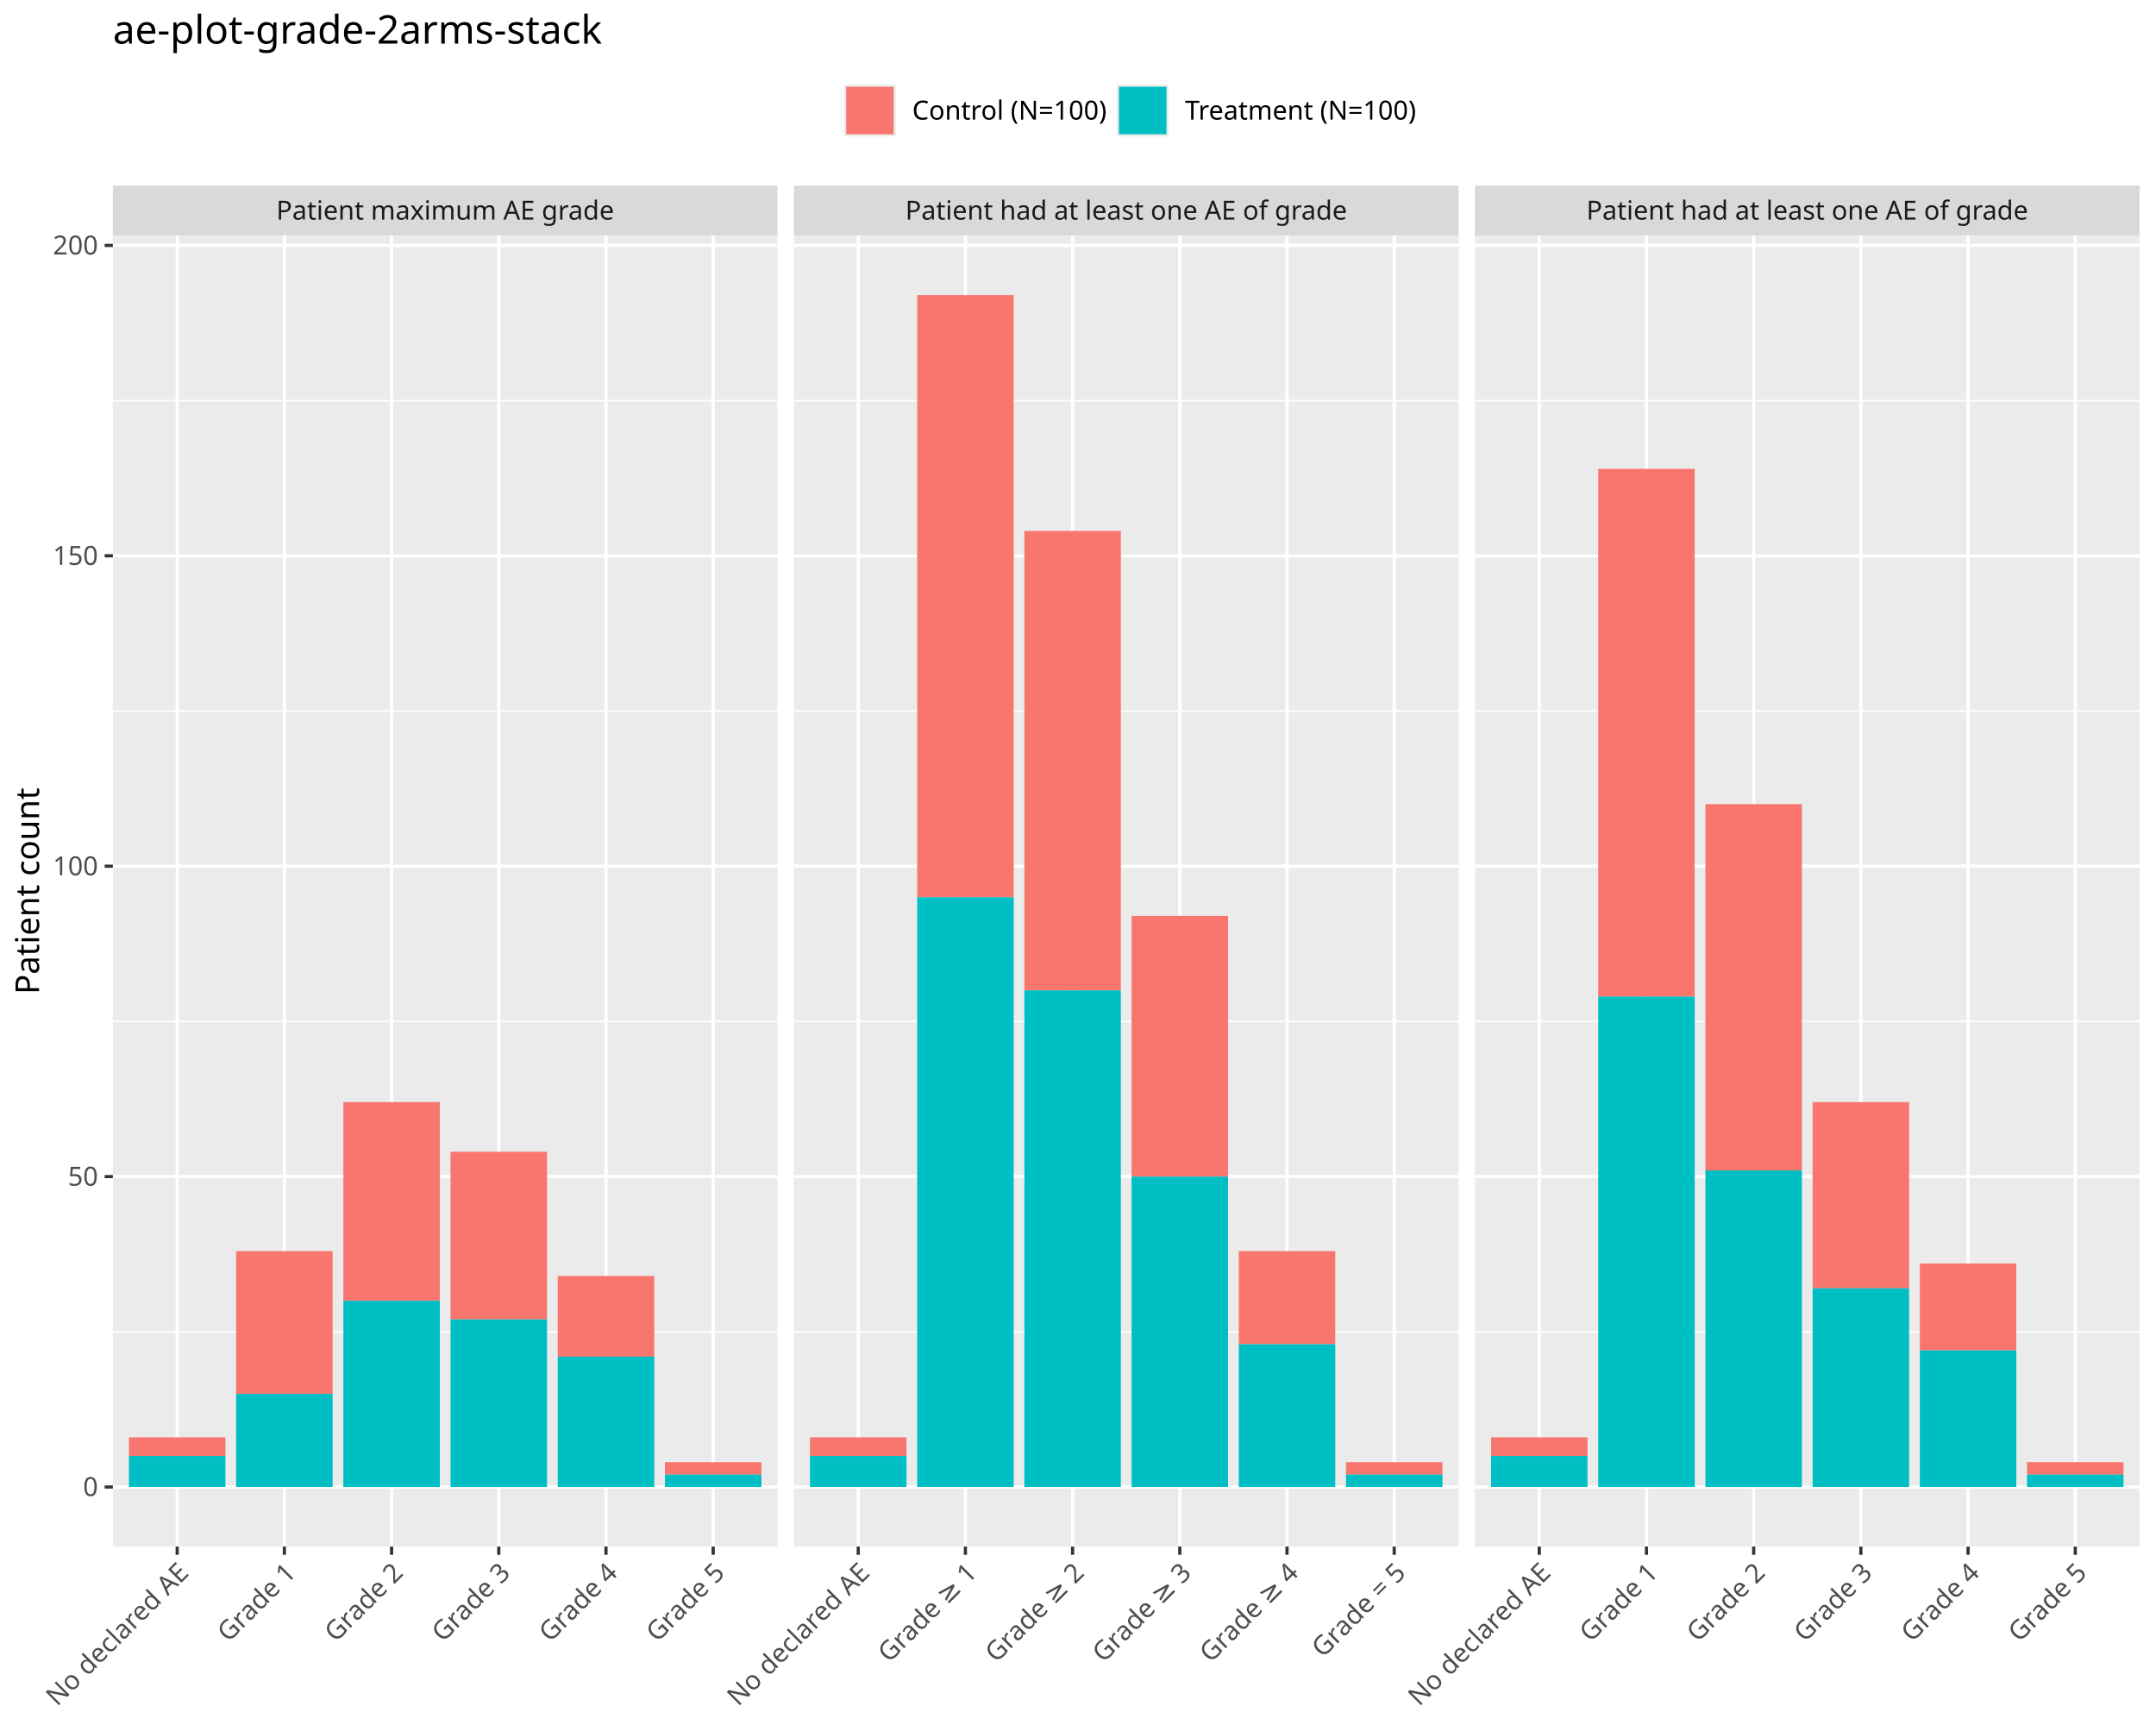
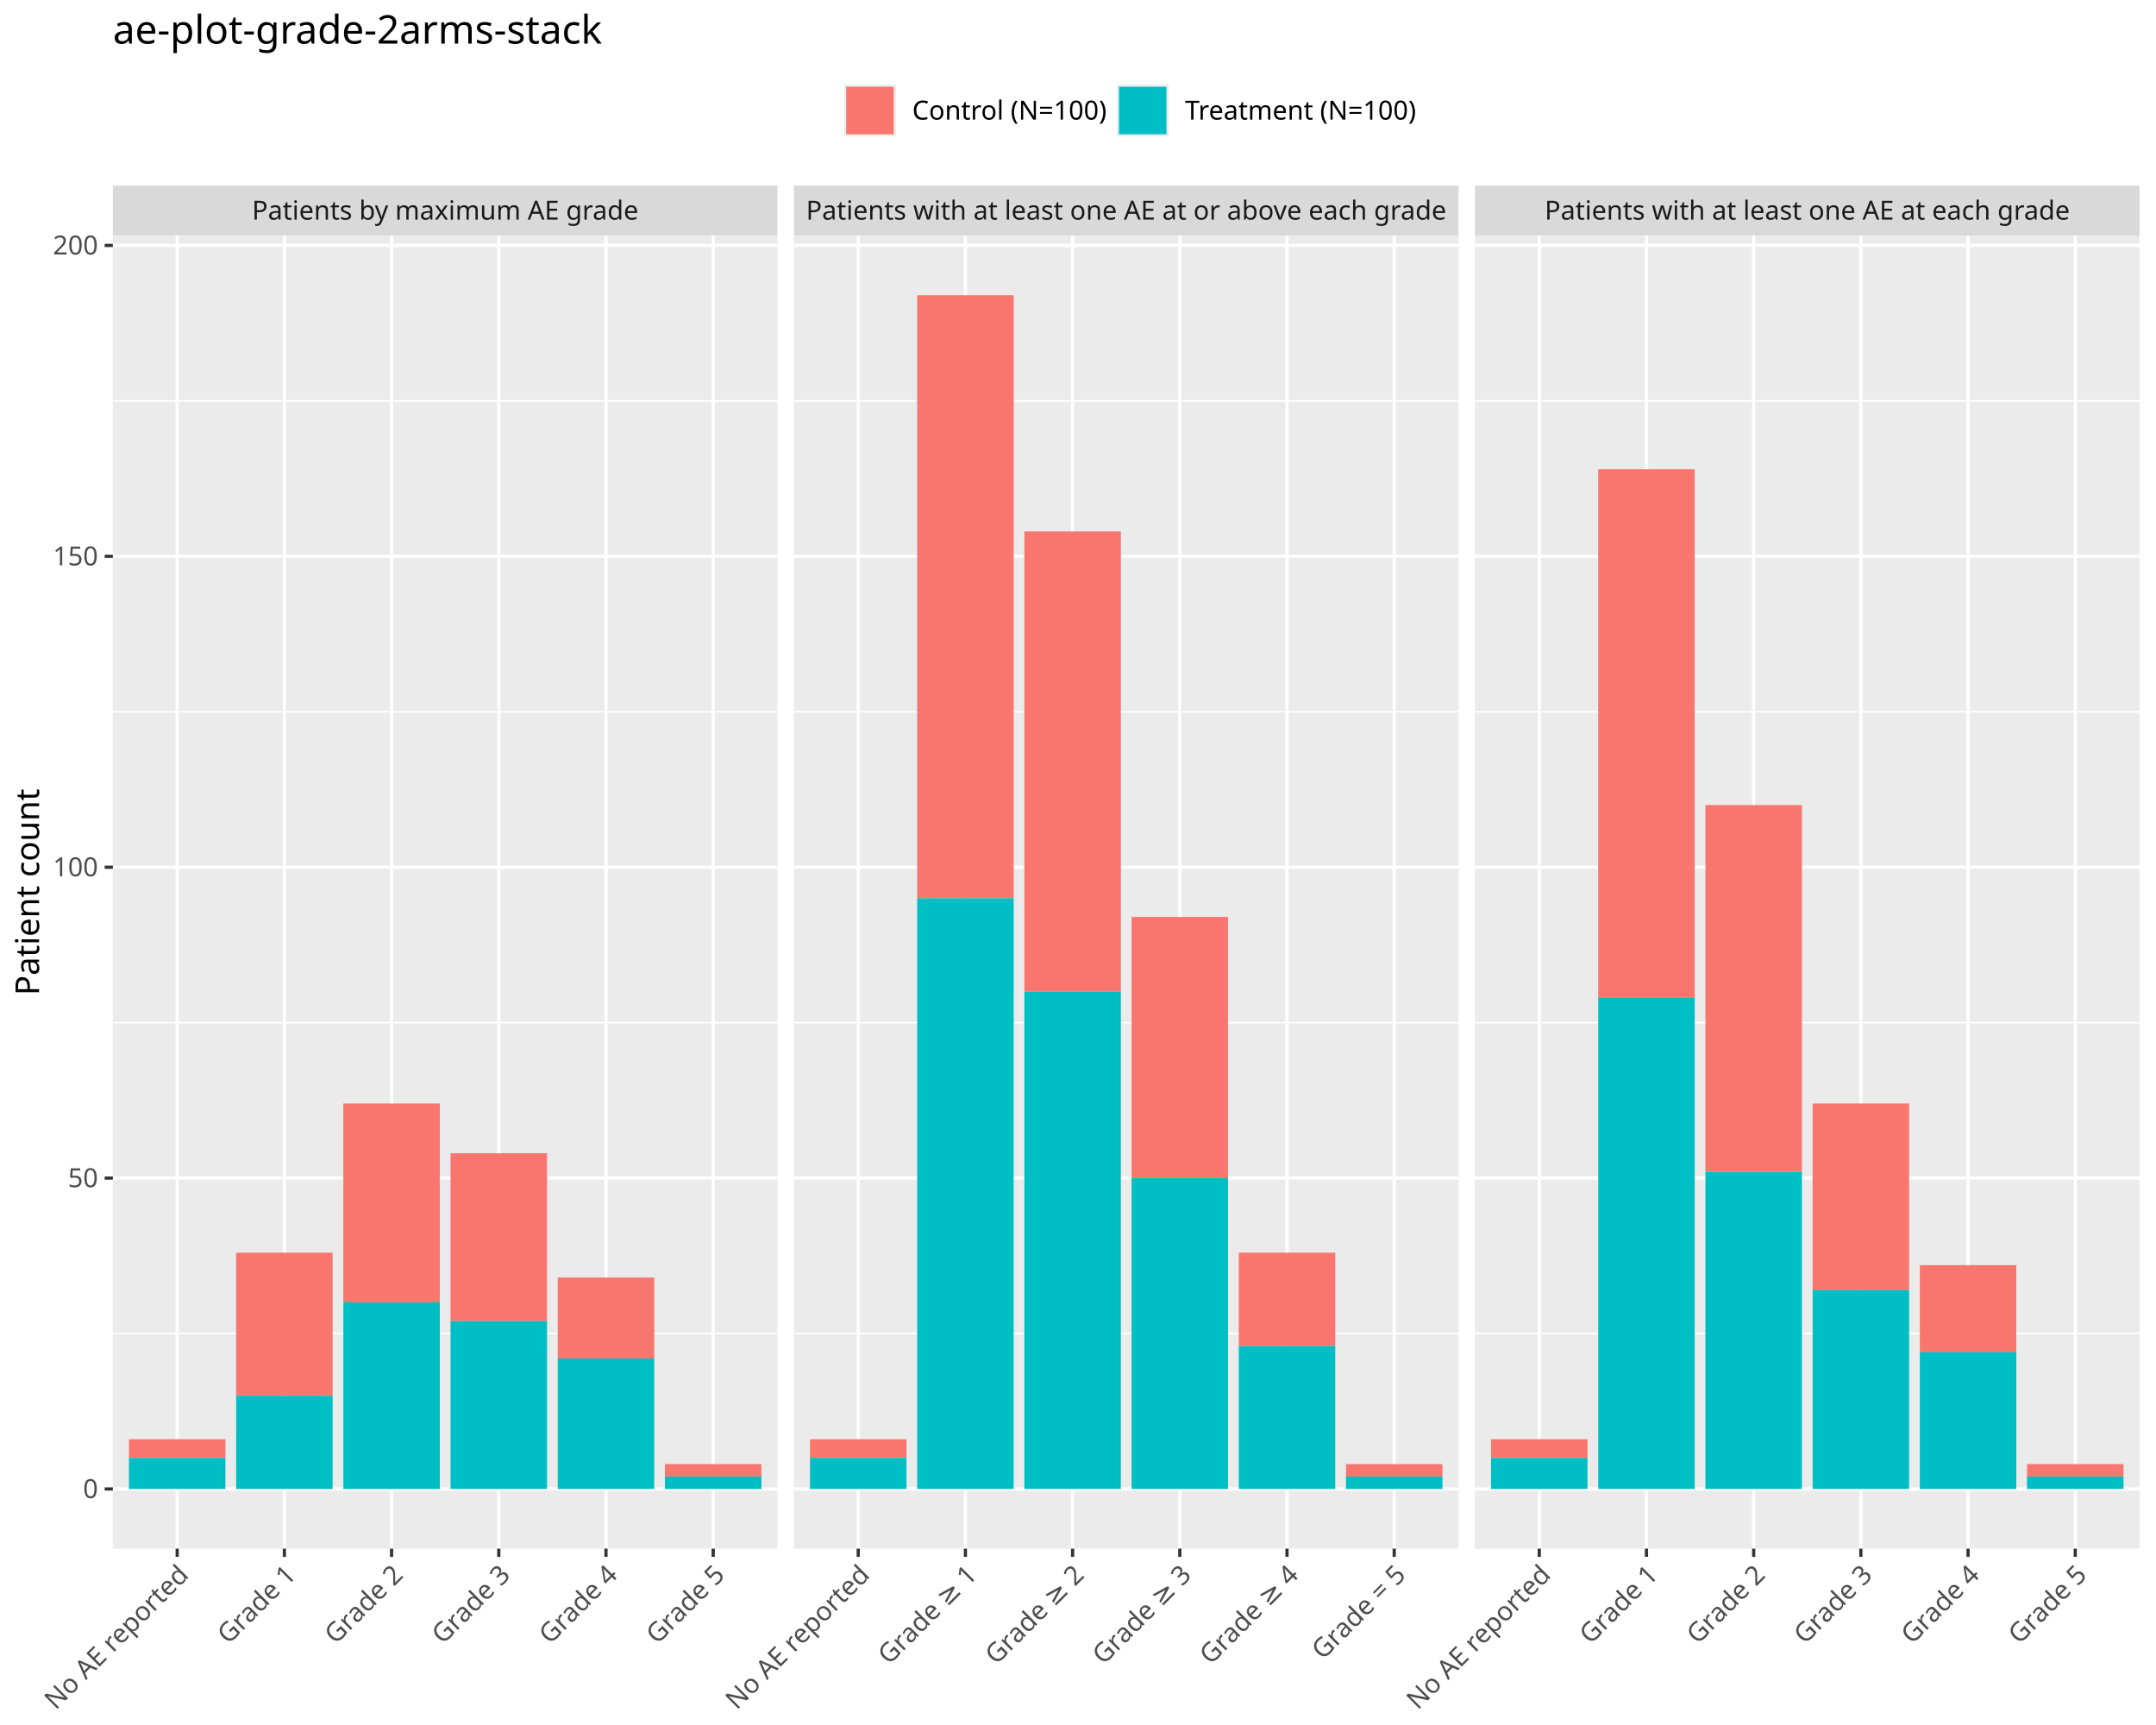
<svg xmlns="http://www.w3.org/2000/svg" class="svglite" data-engine-version="2.0" width="720.00pt" height="576.00pt" viewBox="0 0 720.00 576.00">
  <defs>
    <style type="text/css">
    .svglite line, .svglite polyline, .svglite polygon, .svglite path, .svglite rect, .svglite circle {
      fill: none;
      stroke: #000000;
      stroke-linecap: round;
      stroke-linejoin: round;
      stroke-miterlimit: 10.00;
    }
  </style>
  </defs>
  <rect width="100%" height="100%" style="stroke: none; fill: #FFFFFF;" />
  <defs>
    <clipPath id="cpMC4wMHw3MjAuMDB8MC4wMHw1NzYuMDA=">
      <rect x="0.00" y="0.00" width="720.00" height="576.00" />
    </clipPath>
  </defs>
  <g clip-path="url(#cpMC4wMHw3MjAuMDB8MC4wMHw1NzYuMDA=)">
-     <rect x="-0" y="0.00" width="720.00" height="576.00" style="stroke-width: 1.07; stroke: #FFFFFF; fill: #FFFFFF;" />
-   </g>
-   <defs>
-     <clipPath id="cpMzcuNjl8MjU5LjY1fDc4LjYzfDUxNi40Mw==">
-       <rect x="37.69" y="78.63" width="221.96" height="437.79" />
-     </clipPath>
-   </defs>
-   <g clip-path="url(#cpMzcuNjl8MjU5LjY1fDc4LjYzfDUxNi40Mw==)">
-     <rect x="37.69" y="78.63" width="221.96" height="437.79" style="stroke-width: 1.07; stroke: none; fill: #EBEBEB;" />
-     <polyline points="37.69,444.70 259.65,444.70 " style="stroke-width: 0.53; stroke: #FFFFFF; stroke-linecap: butt;" />
-     <polyline points="37.69,341.06 259.65,341.06 " style="stroke-width: 0.53; stroke: #FFFFFF; stroke-linecap: butt;" />
-     <polyline points="37.69,237.41 259.65,237.41 " style="stroke-width: 0.53; stroke: #FFFFFF; stroke-linecap: butt;" />
-     <polyline points="37.69,133.77 259.65,133.77 " style="stroke-width: 0.53; stroke: #FFFFFF; stroke-linecap: butt;" />
-     <polyline points="37.69,496.53 259.65,496.53 " style="stroke-width: 1.07; stroke: #FFFFFF; stroke-linecap: butt;" />
-     <polyline points="37.69,392.88 259.65,392.88 " style="stroke-width: 1.07; stroke: #FFFFFF; stroke-linecap: butt;" />
-     <polyline points="37.69,289.24 259.65,289.24 " style="stroke-width: 1.07; stroke: #FFFFFF; stroke-linecap: butt;" />
-     <polyline points="37.69,185.59 259.65,185.59 " style="stroke-width: 1.07; stroke: #FFFFFF; stroke-linecap: butt;" />
+     <rect x="0.00" y="0.00" width="720.00" height="576.00" style="stroke-width: 1.07; stroke: #FFFFFF; fill: #FFFFFF;" />
+   </g>
+   <defs>
+     <clipPath id="cpMzcuNjl8MjU5LjY1fDc4LjYzfDUxNy4xMg==">
+       <rect x="37.69" y="78.63" width="221.96" height="438.49" />
+     </clipPath>
+   </defs>
+   <g clip-path="url(#cpMzcuNjl8MjU5LjY1fDc4LjYzfDUxNy4xMg==)">
+     <rect x="37.69" y="78.63" width="221.96" height="438.49" style="stroke-width: 1.07; stroke: none; fill: #EBEBEB;" />
+     <polyline points="37.69,445.28 259.65,445.28 " style="stroke-width: 0.53; stroke: #FFFFFF; stroke-linecap: butt;" />
+     <polyline points="37.69,341.48 259.65,341.48 " style="stroke-width: 0.53; stroke: #FFFFFF; stroke-linecap: butt;" />
+     <polyline points="37.69,237.67 259.65,237.67 " style="stroke-width: 0.53; stroke: #FFFFFF; stroke-linecap: butt;" />
+     <polyline points="37.69,133.86 259.65,133.86 " style="stroke-width: 0.53; stroke: #FFFFFF; stroke-linecap: butt;" />
+     <polyline points="37.69,497.19 259.65,497.19 " style="stroke-width: 1.07; stroke: #FFFFFF; stroke-linecap: butt;" />
+     <polyline points="37.69,393.38 259.65,393.38 " style="stroke-width: 1.07; stroke: #FFFFFF; stroke-linecap: butt;" />
+     <polyline points="37.69,289.57 259.65,289.57 " style="stroke-width: 1.07; stroke: #FFFFFF; stroke-linecap: butt;" />
+     <polyline points="37.69,185.76 259.65,185.76 " style="stroke-width: 1.07; stroke: #FFFFFF; stroke-linecap: butt;" />
    <polyline points="37.69,81.95 259.65,81.95 " style="stroke-width: 1.07; stroke: #FFFFFF; stroke-linecap: butt;" />
-     <polyline points="59.17,516.43 59.17,78.63 " style="stroke-width: 1.07; stroke: #FFFFFF; stroke-linecap: butt;" />
-     <polyline points="94.97,516.43 94.97,78.63 " style="stroke-width: 1.07; stroke: #FFFFFF; stroke-linecap: butt;" />
-     <polyline points="130.77,516.43 130.77,78.63 " style="stroke-width: 1.07; stroke: #FFFFFF; stroke-linecap: butt;" />
-     <polyline points="166.57,516.43 166.57,78.63 " style="stroke-width: 1.07; stroke: #FFFFFF; stroke-linecap: butt;" />
-     <polyline points="202.37,516.43 202.37,78.63 " style="stroke-width: 1.07; stroke: #FFFFFF; stroke-linecap: butt;" />
-     <polyline points="238.17,516.43 238.17,78.63 " style="stroke-width: 1.07; stroke: #FFFFFF; stroke-linecap: butt;" />
-     <rect x="43.06" y="479.94" width="32.22" height="6.22" style="stroke-width: 1.07; stroke: none; stroke-linecap: butt; stroke-linejoin: miter; fill: #F8766D;" />
-     <rect x="43.06" y="486.16" width="32.22" height="10.36" style="stroke-width: 1.07; stroke: none; stroke-linecap: butt; stroke-linejoin: miter; fill: #00BFC4;" />
-     <rect x="78.86" y="417.76" width="32.22" height="47.68" style="stroke-width: 1.07; stroke: none; stroke-linecap: butt; stroke-linejoin: miter; fill: #F8766D;" />
-     <rect x="78.86" y="465.43" width="32.22" height="31.09" style="stroke-width: 1.07; stroke: none; stroke-linecap: butt; stroke-linejoin: miter; fill: #00BFC4;" />
-     <rect x="114.66" y="368.01" width="32.22" height="66.33" style="stroke-width: 1.07; stroke: none; stroke-linecap: butt; stroke-linejoin: miter; fill: #F8766D;" />
-     <rect x="114.66" y="434.34" width="32.22" height="62.19" style="stroke-width: 1.07; stroke: none; stroke-linecap: butt; stroke-linejoin: miter; fill: #00BFC4;" />
-     <rect x="150.46" y="384.59" width="32.22" height="55.97" style="stroke-width: 1.07; stroke: none; stroke-linecap: butt; stroke-linejoin: miter; fill: #F8766D;" />
-     <rect x="150.46" y="440.56" width="32.22" height="55.97" style="stroke-width: 1.07; stroke: none; stroke-linecap: butt; stroke-linejoin: miter; fill: #00BFC4;" />
-     <rect x="186.26" y="426.05" width="32.22" height="26.95" style="stroke-width: 1.07; stroke: none; stroke-linecap: butt; stroke-linejoin: miter; fill: #F8766D;" />
-     <rect x="186.26" y="453.00" width="32.22" height="43.53" style="stroke-width: 1.07; stroke: none; stroke-linecap: butt; stroke-linejoin: miter; fill: #00BFC4;" />
-     <rect x="222.06" y="488.23" width="32.22" height="4.15" style="stroke-width: 1.07; stroke: none; stroke-linecap: butt; stroke-linejoin: miter; fill: #F8766D;" />
-     <rect x="222.06" y="492.38" width="32.22" height="4.15" style="stroke-width: 1.07; stroke: none; stroke-linecap: butt; stroke-linejoin: miter; fill: #00BFC4;" />
-   </g>
-   <g clip-path="url(#cpMC4wMHw3MjAuMDB8MC4wMHw1NzYuMDA=)">
- </g>
-   <defs>
-     <clipPath id="cpMjY1LjEzfDQ4Ny4wOHw3OC42M3w1MTYuNDM=">
-       <rect x="265.13" y="78.63" width="221.96" height="437.79" />
-     </clipPath>
-   </defs>
-   <g clip-path="url(#cpMjY1LjEzfDQ4Ny4wOHw3OC42M3w1MTYuNDM=)">
-     <rect x="265.13" y="78.63" width="221.96" height="437.79" style="stroke-width: 1.07; stroke: none; fill: #EBEBEB;" />
-     <polyline points="265.13,444.70 487.08,444.70 " style="stroke-width: 0.53; stroke: #FFFFFF; stroke-linecap: butt;" />
-     <polyline points="265.13,341.06 487.08,341.06 " style="stroke-width: 0.53; stroke: #FFFFFF; stroke-linecap: butt;" />
-     <polyline points="265.13,237.41 487.08,237.41 " style="stroke-width: 0.53; stroke: #FFFFFF; stroke-linecap: butt;" />
-     <polyline points="265.13,133.77 487.08,133.77 " style="stroke-width: 0.53; stroke: #FFFFFF; stroke-linecap: butt;" />
-     <polyline points="265.13,496.53 487.08,496.53 " style="stroke-width: 1.07; stroke: #FFFFFF; stroke-linecap: butt;" />
-     <polyline points="265.13,392.88 487.08,392.88 " style="stroke-width: 1.07; stroke: #FFFFFF; stroke-linecap: butt;" />
-     <polyline points="265.13,289.24 487.08,289.24 " style="stroke-width: 1.07; stroke: #FFFFFF; stroke-linecap: butt;" />
-     <polyline points="265.13,185.59 487.08,185.59 " style="stroke-width: 1.07; stroke: #FFFFFF; stroke-linecap: butt;" />
+     <polyline points="59.17,517.12 59.17,78.63 " style="stroke-width: 1.07; stroke: #FFFFFF; stroke-linecap: butt;" />
+     <polyline points="94.97,517.12 94.97,78.63 " style="stroke-width: 1.07; stroke: #FFFFFF; stroke-linecap: butt;" />
+     <polyline points="130.77,517.12 130.77,78.63 " style="stroke-width: 1.07; stroke: #FFFFFF; stroke-linecap: butt;" />
+     <polyline points="166.57,517.12 166.57,78.63 " style="stroke-width: 1.07; stroke: #FFFFFF; stroke-linecap: butt;" />
+     <polyline points="202.37,517.12 202.37,78.63 " style="stroke-width: 1.07; stroke: #FFFFFF; stroke-linecap: butt;" />
+     <polyline points="238.17,517.12 238.17,78.63 " style="stroke-width: 1.07; stroke: #FFFFFF; stroke-linecap: butt;" />
+     <rect x="43.06" y="480.58" width="32.22" height="6.23" style="stroke-width: 1.07; stroke: none; stroke-linecap: butt; stroke-linejoin: miter; fill: #F8766D;" />
+     <rect x="43.06" y="486.81" width="32.22" height="10.38" style="stroke-width: 1.07; stroke: none; stroke-linecap: butt; stroke-linejoin: miter; fill: #00BFC4;" />
+     <rect x="78.86" y="418.29" width="32.22" height="47.75" style="stroke-width: 1.07; stroke: none; stroke-linecap: butt; stroke-linejoin: miter; fill: #F8766D;" />
+     <rect x="78.86" y="466.05" width="32.22" height="31.14" style="stroke-width: 1.07; stroke: none; stroke-linecap: butt; stroke-linejoin: miter; fill: #00BFC4;" />
+     <rect x="114.66" y="368.47" width="32.22" height="66.44" style="stroke-width: 1.07; stroke: none; stroke-linecap: butt; stroke-linejoin: miter; fill: #F8766D;" />
+     <rect x="114.66" y="434.90" width="32.22" height="62.29" style="stroke-width: 1.07; stroke: none; stroke-linecap: butt; stroke-linejoin: miter; fill: #00BFC4;" />
+     <rect x="150.46" y="385.08" width="32.22" height="56.06" style="stroke-width: 1.07; stroke: none; stroke-linecap: butt; stroke-linejoin: miter; fill: #F8766D;" />
+     <rect x="150.46" y="441.13" width="32.22" height="56.06" style="stroke-width: 1.07; stroke: none; stroke-linecap: butt; stroke-linejoin: miter; fill: #00BFC4;" />
+     <rect x="186.26" y="426.60" width="32.22" height="26.99" style="stroke-width: 1.07; stroke: none; stroke-linecap: butt; stroke-linejoin: miter; fill: #F8766D;" />
+     <rect x="186.26" y="453.59" width="32.22" height="43.60" style="stroke-width: 1.07; stroke: none; stroke-linecap: butt; stroke-linejoin: miter; fill: #00BFC4;" />
+     <rect x="222.06" y="488.88" width="32.22" height="4.15" style="stroke-width: 1.07; stroke: none; stroke-linecap: butt; stroke-linejoin: miter; fill: #F8766D;" />
+     <rect x="222.06" y="493.04" width="32.22" height="4.15" style="stroke-width: 1.07; stroke: none; stroke-linecap: butt; stroke-linejoin: miter; fill: #00BFC4;" />
+   </g>
+   <g clip-path="url(#cpMC4wMHw3MjAuMDB8MC4wMHw1NzYuMDA=)">
+ </g>
+   <defs>
+     <clipPath id="cpMjY1LjEzfDQ4Ny4wOHw3OC42M3w1MTcuMTI=">
+       <rect x="265.13" y="78.63" width="221.96" height="438.49" />
+     </clipPath>
+   </defs>
+   <g clip-path="url(#cpMjY1LjEzfDQ4Ny4wOHw3OC42M3w1MTcuMTI=)">
+     <rect x="265.13" y="78.63" width="221.96" height="438.49" style="stroke-width: 1.07; stroke: none; fill: #EBEBEB;" />
+     <polyline points="265.13,445.28 487.08,445.28 " style="stroke-width: 0.53; stroke: #FFFFFF; stroke-linecap: butt;" />
+     <polyline points="265.13,341.48 487.08,341.48 " style="stroke-width: 0.53; stroke: #FFFFFF; stroke-linecap: butt;" />
+     <polyline points="265.13,237.67 487.08,237.67 " style="stroke-width: 0.53; stroke: #FFFFFF; stroke-linecap: butt;" />
+     <polyline points="265.13,133.86 487.08,133.86 " style="stroke-width: 0.53; stroke: #FFFFFF; stroke-linecap: butt;" />
+     <polyline points="265.13,497.19 487.08,497.19 " style="stroke-width: 1.07; stroke: #FFFFFF; stroke-linecap: butt;" />
+     <polyline points="265.13,393.38 487.08,393.38 " style="stroke-width: 1.07; stroke: #FFFFFF; stroke-linecap: butt;" />
+     <polyline points="265.13,289.57 487.08,289.57 " style="stroke-width: 1.07; stroke: #FFFFFF; stroke-linecap: butt;" />
+     <polyline points="265.13,185.76 487.08,185.76 " style="stroke-width: 1.07; stroke: #FFFFFF; stroke-linecap: butt;" />
    <polyline points="265.13,81.95 487.08,81.95 " style="stroke-width: 1.07; stroke: #FFFFFF; stroke-linecap: butt;" />
-     <polyline points="286.61,516.43 286.61,78.63 " style="stroke-width: 1.07; stroke: #FFFFFF; stroke-linecap: butt;" />
-     <polyline points="322.40,516.43 322.40,78.63 " style="stroke-width: 1.07; stroke: #FFFFFF; stroke-linecap: butt;" />
-     <polyline points="358.20,516.43 358.20,78.63 " style="stroke-width: 1.07; stroke: #FFFFFF; stroke-linecap: butt;" />
-     <polyline points="394.00,516.43 394.00,78.63 " style="stroke-width: 1.07; stroke: #FFFFFF; stroke-linecap: butt;" />
-     <polyline points="429.80,516.43 429.80,78.63 " style="stroke-width: 1.07; stroke: #FFFFFF; stroke-linecap: butt;" />
-     <polyline points="465.60,516.43 465.60,78.63 " style="stroke-width: 1.07; stroke: #FFFFFF; stroke-linecap: butt;" />
-     <rect x="270.50" y="479.94" width="32.22" height="6.22" style="stroke-width: 1.07; stroke: none; stroke-linecap: butt; stroke-linejoin: miter; fill: #F8766D;" />
-     <rect x="270.50" y="486.16" width="32.22" height="10.36" style="stroke-width: 1.07; stroke: none; stroke-linecap: butt; stroke-linejoin: miter; fill: #00BFC4;" />
-     <rect x="306.30" y="98.53" width="32.22" height="201.07" style="stroke-width: 1.07; stroke: none; stroke-linecap: butt; stroke-linejoin: miter; fill: #F8766D;" />
-     <rect x="306.30" y="299.60" width="32.22" height="196.92" style="stroke-width: 1.07; stroke: none; stroke-linecap: butt; stroke-linejoin: miter; fill: #00BFC4;" />
-     <rect x="342.09" y="177.30" width="32.22" height="153.39" style="stroke-width: 1.07; stroke: none; stroke-linecap: butt; stroke-linejoin: miter; fill: #F8766D;" />
-     <rect x="342.09" y="330.69" width="32.22" height="165.83" style="stroke-width: 1.07; stroke: none; stroke-linecap: butt; stroke-linejoin: miter; fill: #00BFC4;" />
-     <rect x="377.89" y="305.82" width="32.22" height="87.06" style="stroke-width: 1.07; stroke: none; stroke-linecap: butt; stroke-linejoin: miter; fill: #F8766D;" />
-     <rect x="377.89" y="392.88" width="32.22" height="103.64" style="stroke-width: 1.07; stroke: none; stroke-linecap: butt; stroke-linejoin: miter; fill: #00BFC4;" />
-     <rect x="413.69" y="417.76" width="32.22" height="31.09" style="stroke-width: 1.07; stroke: none; stroke-linecap: butt; stroke-linejoin: miter; fill: #F8766D;" />
-     <rect x="413.69" y="448.85" width="32.22" height="47.68" style="stroke-width: 1.07; stroke: none; stroke-linecap: butt; stroke-linejoin: miter; fill: #00BFC4;" />
-     <rect x="449.49" y="488.23" width="32.22" height="4.15" style="stroke-width: 1.07; stroke: none; stroke-linecap: butt; stroke-linejoin: miter; fill: #F8766D;" />
-     <rect x="449.49" y="492.38" width="32.22" height="4.15" style="stroke-width: 1.07; stroke: none; stroke-linecap: butt; stroke-linejoin: miter; fill: #00BFC4;" />
-   </g>
-   <g clip-path="url(#cpMC4wMHw3MjAuMDB8MC4wMHw1NzYuMDA=)">
- </g>
-   <defs>
-     <clipPath id="cpNDkyLjU2fDcxNC41Mnw3OC42M3w1MTYuNDM=">
-       <rect x="492.56" y="78.63" width="221.96" height="437.79" />
-     </clipPath>
-   </defs>
-   <g clip-path="url(#cpNDkyLjU2fDcxNC41Mnw3OC42M3w1MTYuNDM=)">
-     <rect x="492.56" y="78.63" width="221.96" height="437.79" style="stroke-width: 1.07; stroke: none; fill: #EBEBEB;" />
-     <polyline points="492.56,444.70 714.52,444.70 " style="stroke-width: 0.53; stroke: #FFFFFF; stroke-linecap: butt;" />
-     <polyline points="492.56,341.06 714.52,341.06 " style="stroke-width: 0.53; stroke: #FFFFFF; stroke-linecap: butt;" />
-     <polyline points="492.56,237.41 714.52,237.41 " style="stroke-width: 0.53; stroke: #FFFFFF; stroke-linecap: butt;" />
-     <polyline points="492.56,133.77 714.52,133.77 " style="stroke-width: 0.53; stroke: #FFFFFF; stroke-linecap: butt;" />
-     <polyline points="492.56,496.53 714.52,496.53 " style="stroke-width: 1.07; stroke: #FFFFFF; stroke-linecap: butt;" />
-     <polyline points="492.56,392.88 714.52,392.88 " style="stroke-width: 1.07; stroke: #FFFFFF; stroke-linecap: butt;" />
-     <polyline points="492.56,289.24 714.52,289.24 " style="stroke-width: 1.07; stroke: #FFFFFF; stroke-linecap: butt;" />
-     <polyline points="492.56,185.59 714.52,185.59 " style="stroke-width: 1.07; stroke: #FFFFFF; stroke-linecap: butt;" />
+     <polyline points="286.61,517.12 286.61,78.63 " style="stroke-width: 1.07; stroke: #FFFFFF; stroke-linecap: butt;" />
+     <polyline points="322.40,517.12 322.40,78.63 " style="stroke-width: 1.07; stroke: #FFFFFF; stroke-linecap: butt;" />
+     <polyline points="358.20,517.12 358.20,78.63 " style="stroke-width: 1.07; stroke: #FFFFFF; stroke-linecap: butt;" />
+     <polyline points="394.00,517.12 394.00,78.63 " style="stroke-width: 1.07; stroke: #FFFFFF; stroke-linecap: butt;" />
+     <polyline points="429.80,517.12 429.80,78.63 " style="stroke-width: 1.07; stroke: #FFFFFF; stroke-linecap: butt;" />
+     <polyline points="465.60,517.12 465.60,78.63 " style="stroke-width: 1.07; stroke: #FFFFFF; stroke-linecap: butt;" />
+     <rect x="270.50" y="480.58" width="32.22" height="6.23" style="stroke-width: 1.07; stroke: none; stroke-linecap: butt; stroke-linejoin: miter; fill: #F8766D;" />
+     <rect x="270.50" y="486.81" width="32.22" height="10.38" style="stroke-width: 1.07; stroke: none; stroke-linecap: butt; stroke-linejoin: miter; fill: #00BFC4;" />
+     <rect x="306.30" y="98.56" width="32.22" height="201.39" style="stroke-width: 1.07; stroke: none; stroke-linecap: butt; stroke-linejoin: miter; fill: #F8766D;" />
+     <rect x="306.30" y="299.95" width="32.22" height="197.24" style="stroke-width: 1.07; stroke: none; stroke-linecap: butt; stroke-linejoin: miter; fill: #00BFC4;" />
+     <rect x="342.09" y="177.46" width="32.22" height="153.64" style="stroke-width: 1.07; stroke: none; stroke-linecap: butt; stroke-linejoin: miter; fill: #F8766D;" />
+     <rect x="342.09" y="331.09" width="32.22" height="166.09" style="stroke-width: 1.07; stroke: none; stroke-linecap: butt; stroke-linejoin: miter; fill: #00BFC4;" />
+     <rect x="377.89" y="306.18" width="32.22" height="87.20" style="stroke-width: 1.07; stroke: none; stroke-linecap: butt; stroke-linejoin: miter; fill: #F8766D;" />
+     <rect x="377.89" y="393.38" width="32.22" height="103.81" style="stroke-width: 1.07; stroke: none; stroke-linecap: butt; stroke-linejoin: miter; fill: #00BFC4;" />
+     <rect x="413.69" y="418.29" width="32.22" height="31.14" style="stroke-width: 1.07; stroke: none; stroke-linecap: butt; stroke-linejoin: miter; fill: #F8766D;" />
+     <rect x="413.69" y="449.44" width="32.22" height="47.75" style="stroke-width: 1.07; stroke: none; stroke-linecap: butt; stroke-linejoin: miter; fill: #00BFC4;" />
+     <rect x="449.49" y="488.88" width="32.22" height="4.15" style="stroke-width: 1.07; stroke: none; stroke-linecap: butt; stroke-linejoin: miter; fill: #F8766D;" />
+     <rect x="449.49" y="493.04" width="32.22" height="4.15" style="stroke-width: 1.07; stroke: none; stroke-linecap: butt; stroke-linejoin: miter; fill: #00BFC4;" />
+   </g>
+   <g clip-path="url(#cpMC4wMHw3MjAuMDB8MC4wMHw1NzYuMDA=)">
+ </g>
+   <defs>
+     <clipPath id="cpNDkyLjU2fDcxNC41Mnw3OC42M3w1MTcuMTI=">
+       <rect x="492.56" y="78.63" width="221.96" height="438.49" />
+     </clipPath>
+   </defs>
+   <g clip-path="url(#cpNDkyLjU2fDcxNC41Mnw3OC42M3w1MTcuMTI=)">
+     <rect x="492.56" y="78.63" width="221.96" height="438.49" style="stroke-width: 1.07; stroke: none; fill: #EBEBEB;" />
+     <polyline points="492.56,445.28 714.52,445.28 " style="stroke-width: 0.53; stroke: #FFFFFF; stroke-linecap: butt;" />
+     <polyline points="492.56,341.48 714.52,341.48 " style="stroke-width: 0.53; stroke: #FFFFFF; stroke-linecap: butt;" />
+     <polyline points="492.56,237.67 714.52,237.67 " style="stroke-width: 0.53; stroke: #FFFFFF; stroke-linecap: butt;" />
+     <polyline points="492.56,133.86 714.52,133.86 " style="stroke-width: 0.53; stroke: #FFFFFF; stroke-linecap: butt;" />
+     <polyline points="492.56,497.19 714.52,497.19 " style="stroke-width: 1.07; stroke: #FFFFFF; stroke-linecap: butt;" />
+     <polyline points="492.56,393.38 714.52,393.38 " style="stroke-width: 1.07; stroke: #FFFFFF; stroke-linecap: butt;" />
+     <polyline points="492.56,289.57 714.52,289.57 " style="stroke-width: 1.07; stroke: #FFFFFF; stroke-linecap: butt;" />
+     <polyline points="492.56,185.76 714.52,185.76 " style="stroke-width: 1.07; stroke: #FFFFFF; stroke-linecap: butt;" />
    <polyline points="492.56,81.95 714.52,81.95 " style="stroke-width: 1.07; stroke: #FFFFFF; stroke-linecap: butt;" />
-     <polyline points="514.04,516.43 514.04,78.63 " style="stroke-width: 1.07; stroke: #FFFFFF; stroke-linecap: butt;" />
-     <polyline points="549.84,516.43 549.84,78.63 " style="stroke-width: 1.07; stroke: #FFFFFF; stroke-linecap: butt;" />
-     <polyline points="585.64,516.43 585.64,78.63 " style="stroke-width: 1.07; stroke: #FFFFFF; stroke-linecap: butt;" />
-     <polyline points="621.44,516.43 621.44,78.63 " style="stroke-width: 1.07; stroke: #FFFFFF; stroke-linecap: butt;" />
-     <polyline points="657.24,516.43 657.24,78.63 " style="stroke-width: 1.07; stroke: #FFFFFF; stroke-linecap: butt;" />
-     <polyline points="693.04,516.43 693.04,78.63 " style="stroke-width: 1.07; stroke: #FFFFFF; stroke-linecap: butt;" />
-     <rect x="497.93" y="479.94" width="32.22" height="6.22" style="stroke-width: 1.07; stroke: none; stroke-linecap: butt; stroke-linejoin: miter; fill: #F8766D;" />
-     <rect x="497.93" y="486.16" width="32.22" height="10.36" style="stroke-width: 1.07; stroke: none; stroke-linecap: butt; stroke-linejoin: miter; fill: #00BFC4;" />
-     <rect x="533.73" y="156.57" width="32.22" height="176.20" style="stroke-width: 1.07; stroke: none; stroke-linecap: butt; stroke-linejoin: miter; fill: #F8766D;" />
-     <rect x="533.73" y="332.77" width="32.22" height="163.76" style="stroke-width: 1.07; stroke: none; stroke-linecap: butt; stroke-linejoin: miter; fill: #00BFC4;" />
-     <rect x="569.53" y="268.51" width="32.22" height="122.30" style="stroke-width: 1.07; stroke: none; stroke-linecap: butt; stroke-linejoin: miter; fill: #F8766D;" />
-     <rect x="569.53" y="390.81" width="32.22" height="105.72" style="stroke-width: 1.07; stroke: none; stroke-linecap: butt; stroke-linejoin: miter; fill: #00BFC4;" />
-     <rect x="605.33" y="368.01" width="32.22" height="62.19" style="stroke-width: 1.07; stroke: none; stroke-linecap: butt; stroke-linejoin: miter; fill: #F8766D;" />
-     <rect x="605.33" y="430.19" width="32.22" height="66.33" style="stroke-width: 1.07; stroke: none; stroke-linecap: butt; stroke-linejoin: miter; fill: #00BFC4;" />
-     <rect x="641.13" y="421.90" width="32.22" height="29.02" style="stroke-width: 1.07; stroke: none; stroke-linecap: butt; stroke-linejoin: miter; fill: #F8766D;" />
-     <rect x="641.13" y="450.92" width="32.22" height="45.60" style="stroke-width: 1.07; stroke: none; stroke-linecap: butt; stroke-linejoin: miter; fill: #00BFC4;" />
-     <rect x="676.93" y="488.23" width="32.22" height="4.15" style="stroke-width: 1.07; stroke: none; stroke-linecap: butt; stroke-linejoin: miter; fill: #F8766D;" />
-     <rect x="676.93" y="492.38" width="32.22" height="4.15" style="stroke-width: 1.07; stroke: none; stroke-linecap: butt; stroke-linejoin: miter; fill: #00BFC4;" />
+     <polyline points="514.04,517.12 514.04,78.63 " style="stroke-width: 1.07; stroke: #FFFFFF; stroke-linecap: butt;" />
+     <polyline points="549.84,517.12 549.84,78.63 " style="stroke-width: 1.07; stroke: #FFFFFF; stroke-linecap: butt;" />
+     <polyline points="585.64,517.12 585.64,78.63 " style="stroke-width: 1.07; stroke: #FFFFFF; stroke-linecap: butt;" />
+     <polyline points="621.44,517.12 621.44,78.63 " style="stroke-width: 1.07; stroke: #FFFFFF; stroke-linecap: butt;" />
+     <polyline points="657.24,517.12 657.24,78.63 " style="stroke-width: 1.07; stroke: #FFFFFF; stroke-linecap: butt;" />
+     <polyline points="693.04,517.12 693.04,78.63 " style="stroke-width: 1.07; stroke: #FFFFFF; stroke-linecap: butt;" />
+     <rect x="497.93" y="480.58" width="32.22" height="6.23" style="stroke-width: 1.07; stroke: none; stroke-linecap: butt; stroke-linejoin: miter; fill: #F8766D;" />
+     <rect x="497.93" y="486.81" width="32.22" height="10.38" style="stroke-width: 1.07; stroke: none; stroke-linecap: butt; stroke-linejoin: miter; fill: #00BFC4;" />
+     <rect x="533.73" y="156.70" width="32.22" height="176.48" style="stroke-width: 1.07; stroke: none; stroke-linecap: butt; stroke-linejoin: miter; fill: #F8766D;" />
+     <rect x="533.73" y="333.17" width="32.22" height="164.02" style="stroke-width: 1.07; stroke: none; stroke-linecap: butt; stroke-linejoin: miter; fill: #00BFC4;" />
+     <rect x="569.53" y="268.81" width="32.22" height="122.49" style="stroke-width: 1.07; stroke: none; stroke-linecap: butt; stroke-linejoin: miter; fill: #F8766D;" />
+     <rect x="569.53" y="391.30" width="32.22" height="105.89" style="stroke-width: 1.07; stroke: none; stroke-linecap: butt; stroke-linejoin: miter; fill: #00BFC4;" />
+     <rect x="605.33" y="368.47" width="32.22" height="62.29" style="stroke-width: 1.07; stroke: none; stroke-linecap: butt; stroke-linejoin: miter; fill: #F8766D;" />
+     <rect x="605.33" y="430.75" width="32.22" height="66.44" style="stroke-width: 1.07; stroke: none; stroke-linecap: butt; stroke-linejoin: miter; fill: #00BFC4;" />
+     <rect x="641.13" y="422.45" width="32.22" height="29.07" style="stroke-width: 1.07; stroke: none; stroke-linecap: butt; stroke-linejoin: miter; fill: #F8766D;" />
+     <rect x="641.13" y="451.51" width="32.22" height="45.68" style="stroke-width: 1.07; stroke: none; stroke-linecap: butt; stroke-linejoin: miter; fill: #00BFC4;" />
+     <rect x="676.93" y="488.88" width="32.22" height="4.15" style="stroke-width: 1.07; stroke: none; stroke-linecap: butt; stroke-linejoin: miter; fill: #F8766D;" />
+     <rect x="676.93" y="493.04" width="32.22" height="4.15" style="stroke-width: 1.07; stroke: none; stroke-linecap: butt; stroke-linejoin: miter; fill: #00BFC4;" />
  </g>
  <g clip-path="url(#cpMC4wMHw3MjAuMDB8MC4wMHw1NzYuMDA=)">
</g>
  <defs>
    <clipPath id="cpMzcuNjl8MjU5LjY1fDYxLjk4fDc4LjYz">
      <rect x="37.69" y="61.98" width="221.96" height="16.65" />
    </clipPath>
  </defs>
  <g clip-path="url(#cpMzcuNjl8MjU5LjY1fDYxLjk4fDc4LjYz)">
    <rect x="37.69" y="61.98" width="221.96" height="16.65" style="stroke-width: 1.07; stroke: none; fill: #D9D9D9;" />
-     <text x="148.67" y="73.33" text-anchor="middle" style="font-size: 8.80px; fill: #1A1A1A; font-family: sans;" textLength="107.13px" lengthAdjust="spacingAndGlyphs">Patient maximum AE grade</text>
+     <text x="148.67" y="73.33" text-anchor="middle" style="font-size: 8.80px; fill: #1A1A1A; font-family: sans;" textLength="123.28px" lengthAdjust="spacingAndGlyphs">Patients by maximum AE grade</text>
  </g>
  <g clip-path="url(#cpMC4wMHw3MjAuMDB8MC4wMHw1NzYuMDA=)">
</g>
  <defs>
    <clipPath id="cpMjY1LjEzfDQ4Ny4wOHw2MS45OHw3OC42Mw==">
      <rect x="265.13" y="61.98" width="221.96" height="16.65" />
    </clipPath>
  </defs>
  <g clip-path="url(#cpMjY1LjEzfDQ4Ny4wOHw2MS45OHw3OC42Mw==)">
    <rect x="265.13" y="61.98" width="221.96" height="16.65" style="stroke-width: 1.07; stroke: none; fill: #D9D9D9;" />
-     <text x="376.10" y="73.33" text-anchor="middle" style="font-size: 8.80px; fill: #1A1A1A; font-family: sans;" textLength="141.40px" lengthAdjust="spacingAndGlyphs">Patient had at least one AE of grade</text>
+     <text x="376.10" y="73.33" text-anchor="middle" style="font-size: 8.80px; fill: #1A1A1A; font-family: sans;" textLength="205.00px" lengthAdjust="spacingAndGlyphs">Patients with at least one AE at or above each grade</text>
  </g>
  <g clip-path="url(#cpMC4wMHw3MjAuMDB8MC4wMHw1NzYuMDA=)">
</g>
  <defs>
    <clipPath id="cpNDkyLjU2fDcxNC41Mnw2MS45OHw3OC42Mw==">
      <rect x="492.56" y="61.98" width="221.96" height="16.65" />
    </clipPath>
  </defs>
  <g clip-path="url(#cpNDkyLjU2fDcxNC41Mnw2MS45OHw3OC42Mw==)">
    <rect x="492.56" y="61.98" width="221.96" height="16.65" style="stroke-width: 1.07; stroke: none; fill: #D9D9D9;" />
-     <text x="603.54" y="73.33" text-anchor="middle" style="font-size: 8.80px; fill: #1A1A1A; font-family: sans;" textLength="143.84px" lengthAdjust="spacingAndGlyphs">Patient had at least one AE of grade </text>
-   </g>
-   <g clip-path="url(#cpMC4wMHw3MjAuMDB8MC4wMHw1NzYuMDA=)">
-     <polyline points="59.17,519.17 59.17,516.43 " style="stroke-width: 1.07; stroke: #333333; stroke-linecap: butt;" />
-     <polyline points="94.97,519.17 94.97,516.43 " style="stroke-width: 1.07; stroke: #333333; stroke-linecap: butt;" />
-     <polyline points="130.77,519.17 130.77,516.43 " style="stroke-width: 1.07; stroke: #333333; stroke-linecap: butt;" />
-     <polyline points="166.57,519.17 166.57,516.43 " style="stroke-width: 1.07; stroke: #333333; stroke-linecap: butt;" />
-     <polyline points="202.37,519.17 202.37,516.43 " style="stroke-width: 1.07; stroke: #333333; stroke-linecap: butt;" />
-     <polyline points="238.17,519.17 238.17,516.43 " style="stroke-width: 1.07; stroke: #333333; stroke-linecap: butt;" />
-     <text transform="translate(63.45,525.64) rotate(-45)" text-anchor="end" style="font-size: 8.80px; fill: #4D4D4D; font-family: sans;" textLength="61.64px" lengthAdjust="spacingAndGlyphs">No declared AE</text>
-     <text transform="translate(99.25,525.64) rotate(-45)" text-anchor="end" style="font-size: 8.80px; fill: #4D4D4D; font-family: sans;" textLength="31.80px" lengthAdjust="spacingAndGlyphs">Grade 1</text>
-     <text transform="translate(135.05,525.64) rotate(-45)" text-anchor="end" style="font-size: 8.80px; fill: #4D4D4D; font-family: sans;" textLength="31.80px" lengthAdjust="spacingAndGlyphs">Grade 2</text>
-     <text transform="translate(170.85,525.64) rotate(-45)" text-anchor="end" style="font-size: 8.80px; fill: #4D4D4D; font-family: sans;" textLength="31.80px" lengthAdjust="spacingAndGlyphs">Grade 3</text>
-     <text transform="translate(206.65,525.64) rotate(-45)" text-anchor="end" style="font-size: 8.80px; fill: #4D4D4D; font-family: sans;" textLength="31.80px" lengthAdjust="spacingAndGlyphs">Grade 4</text>
-     <text transform="translate(242.45,525.64) rotate(-45)" text-anchor="end" style="font-size: 8.80px; fill: #4D4D4D; font-family: sans;" textLength="31.80px" lengthAdjust="spacingAndGlyphs">Grade 5</text>
-     <polyline points="286.61,519.17 286.61,516.43 " style="stroke-width: 1.07; stroke: #333333; stroke-linecap: butt;" />
-     <polyline points="322.40,519.17 322.40,516.43 " style="stroke-width: 1.07; stroke: #333333; stroke-linecap: butt;" />
-     <polyline points="358.20,519.17 358.20,516.43 " style="stroke-width: 1.07; stroke: #333333; stroke-linecap: butt;" />
-     <polyline points="394.00,519.17 394.00,516.43 " style="stroke-width: 1.07; stroke: #333333; stroke-linecap: butt;" />
-     <polyline points="429.80,519.17 429.80,516.43 " style="stroke-width: 1.07; stroke: #333333; stroke-linecap: butt;" />
-     <polyline points="465.60,519.17 465.60,516.43 " style="stroke-width: 1.07; stroke: #333333; stroke-linecap: butt;" />
-     <text transform="translate(290.89,525.64) rotate(-45)" text-anchor="end" style="font-size: 8.80px; fill: #4D4D4D; font-family: sans;" textLength="61.64px" lengthAdjust="spacingAndGlyphs">No declared AE</text>
-     <text transform="translate(326.69,525.64) rotate(-45)" text-anchor="end" style="font-size: 8.80px; fill: #4D4D4D; font-family: sans;" textLength="39.08px" lengthAdjust="spacingAndGlyphs">Grade ≥ 1</text>
-     <text transform="translate(362.49,525.64) rotate(-45)" text-anchor="end" style="font-size: 8.80px; fill: #4D4D4D; font-family: sans;" textLength="39.08px" lengthAdjust="spacingAndGlyphs">Grade ≥ 2</text>
-     <text transform="translate(398.29,525.64) rotate(-45)" text-anchor="end" style="font-size: 8.80px; fill: #4D4D4D; font-family: sans;" textLength="39.08px" lengthAdjust="spacingAndGlyphs">Grade ≥ 3</text>
-     <text transform="translate(434.09,525.64) rotate(-45)" text-anchor="end" style="font-size: 8.80px; fill: #4D4D4D; font-family: sans;" textLength="39.08px" lengthAdjust="spacingAndGlyphs">Grade ≥ 4</text>
-     <text transform="translate(469.89,525.64) rotate(-45)" text-anchor="end" style="font-size: 8.80px; fill: #4D4D4D; font-family: sans;" textLength="39.39px" lengthAdjust="spacingAndGlyphs">Grade = 5</text>
-     <polyline points="514.04,519.17 514.04,516.43 " style="stroke-width: 1.07; stroke: #333333; stroke-linecap: butt;" />
-     <polyline points="549.84,519.17 549.84,516.43 " style="stroke-width: 1.07; stroke: #333333; stroke-linecap: butt;" />
-     <polyline points="585.64,519.17 585.64,516.43 " style="stroke-width: 1.07; stroke: #333333; stroke-linecap: butt;" />
-     <polyline points="621.44,519.17 621.44,516.43 " style="stroke-width: 1.07; stroke: #333333; stroke-linecap: butt;" />
-     <polyline points="657.24,519.17 657.24,516.43 " style="stroke-width: 1.07; stroke: #333333; stroke-linecap: butt;" />
-     <polyline points="693.04,519.17 693.04,516.43 " style="stroke-width: 1.07; stroke: #333333; stroke-linecap: butt;" />
-     <text transform="translate(518.32,525.64) rotate(-45)" text-anchor="end" style="font-size: 8.80px; fill: #4D4D4D; font-family: sans;" textLength="61.64px" lengthAdjust="spacingAndGlyphs">No declared AE</text>
-     <text transform="translate(554.12,525.64) rotate(-45)" text-anchor="end" style="font-size: 8.80px; fill: #4D4D4D; font-family: sans;" textLength="31.80px" lengthAdjust="spacingAndGlyphs">Grade 1</text>
-     <text transform="translate(589.92,525.64) rotate(-45)" text-anchor="end" style="font-size: 8.80px; fill: #4D4D4D; font-family: sans;" textLength="31.80px" lengthAdjust="spacingAndGlyphs">Grade 2</text>
-     <text transform="translate(625.72,525.64) rotate(-45)" text-anchor="end" style="font-size: 8.80px; fill: #4D4D4D; font-family: sans;" textLength="31.80px" lengthAdjust="spacingAndGlyphs">Grade 3</text>
-     <text transform="translate(661.52,525.64) rotate(-45)" text-anchor="end" style="font-size: 8.80px; fill: #4D4D4D; font-family: sans;" textLength="31.80px" lengthAdjust="spacingAndGlyphs">Grade 4</text>
-     <text transform="translate(697.32,525.64) rotate(-45)" text-anchor="end" style="font-size: 8.80px; fill: #4D4D4D; font-family: sans;" textLength="31.80px" lengthAdjust="spacingAndGlyphs">Grade 5</text>
-     <text x="32.76" y="499.55" text-anchor="end" style="font-size: 8.80px; fill: #4D4D4D; font-family: sans;" textLength="4.89px" lengthAdjust="spacingAndGlyphs">0</text>
-     <text x="32.76" y="395.91" text-anchor="end" style="font-size: 8.80px; fill: #4D4D4D; font-family: sans;" textLength="9.79px" lengthAdjust="spacingAndGlyphs">50</text>
-     <text x="32.76" y="292.27" text-anchor="end" style="font-size: 8.80px; fill: #4D4D4D; font-family: sans;" textLength="14.68px" lengthAdjust="spacingAndGlyphs">100</text>
-     <text x="32.76" y="188.62" text-anchor="end" style="font-size: 8.80px; fill: #4D4D4D; font-family: sans;" textLength="14.68px" lengthAdjust="spacingAndGlyphs">150</text>
+     <text x="603.54" y="73.33" text-anchor="middle" style="font-size: 8.80px; fill: #1A1A1A; font-family: sans;" textLength="168.30px" lengthAdjust="spacingAndGlyphs">Patients with at least one AE at each grade</text>
+   </g>
+   <g clip-path="url(#cpMC4wMHw3MjAuMDB8MC4wMHw1NzYuMDA=)">
+     <polyline points="59.17,519.86 59.17,517.12 " style="stroke-width: 1.07; stroke: #333333; stroke-linecap: butt;" />
+     <polyline points="94.97,519.86 94.97,517.12 " style="stroke-width: 1.07; stroke: #333333; stroke-linecap: butt;" />
+     <polyline points="130.77,519.86 130.77,517.12 " style="stroke-width: 1.07; stroke: #333333; stroke-linecap: butt;" />
+     <polyline points="166.57,519.86 166.57,517.12 " style="stroke-width: 1.07; stroke: #333333; stroke-linecap: butt;" />
+     <polyline points="202.37,519.86 202.37,517.12 " style="stroke-width: 1.07; stroke: #333333; stroke-linecap: butt;" />
+     <polyline points="238.17,519.86 238.17,517.12 " style="stroke-width: 1.07; stroke: #333333; stroke-linecap: butt;" />
+     <text transform="translate(63.45,526.33) rotate(-45)" text-anchor="end" style="font-size: 8.80px; fill: #4D4D4D; font-family: sans;" textLength="60.66px" lengthAdjust="spacingAndGlyphs">No AE reported</text>
+     <text transform="translate(99.25,526.33) rotate(-45)" text-anchor="end" style="font-size: 8.80px; fill: #4D4D4D; font-family: sans;" textLength="31.80px" lengthAdjust="spacingAndGlyphs">Grade 1</text>
+     <text transform="translate(135.05,526.33) rotate(-45)" text-anchor="end" style="font-size: 8.80px; fill: #4D4D4D; font-family: sans;" textLength="31.80px" lengthAdjust="spacingAndGlyphs">Grade 2</text>
+     <text transform="translate(170.85,526.33) rotate(-45)" text-anchor="end" style="font-size: 8.80px; fill: #4D4D4D; font-family: sans;" textLength="31.80px" lengthAdjust="spacingAndGlyphs">Grade 3</text>
+     <text transform="translate(206.65,526.33) rotate(-45)" text-anchor="end" style="font-size: 8.80px; fill: #4D4D4D; font-family: sans;" textLength="31.80px" lengthAdjust="spacingAndGlyphs">Grade 4</text>
+     <text transform="translate(242.45,526.33) rotate(-45)" text-anchor="end" style="font-size: 8.80px; fill: #4D4D4D; font-family: sans;" textLength="31.80px" lengthAdjust="spacingAndGlyphs">Grade 5</text>
+     <polyline points="286.61,519.86 286.61,517.12 " style="stroke-width: 1.07; stroke: #333333; stroke-linecap: butt;" />
+     <polyline points="322.40,519.86 322.40,517.12 " style="stroke-width: 1.07; stroke: #333333; stroke-linecap: butt;" />
+     <polyline points="358.20,519.86 358.20,517.12 " style="stroke-width: 1.07; stroke: #333333; stroke-linecap: butt;" />
+     <polyline points="394.00,519.86 394.00,517.12 " style="stroke-width: 1.07; stroke: #333333; stroke-linecap: butt;" />
+     <polyline points="429.80,519.86 429.80,517.12 " style="stroke-width: 1.07; stroke: #333333; stroke-linecap: butt;" />
+     <polyline points="465.60,519.86 465.60,517.12 " style="stroke-width: 1.07; stroke: #333333; stroke-linecap: butt;" />
+     <text transform="translate(290.89,526.33) rotate(-45)" text-anchor="end" style="font-size: 8.80px; fill: #4D4D4D; font-family: sans;" textLength="60.66px" lengthAdjust="spacingAndGlyphs">No AE reported</text>
+     <text transform="translate(326.69,526.33) rotate(-45)" text-anchor="end" style="font-size: 8.80px; fill: #4D4D4D; font-family: sans;" textLength="39.08px" lengthAdjust="spacingAndGlyphs">Grade ≥ 1</text>
+     <text transform="translate(362.49,526.33) rotate(-45)" text-anchor="end" style="font-size: 8.80px; fill: #4D4D4D; font-family: sans;" textLength="39.08px" lengthAdjust="spacingAndGlyphs">Grade ≥ 2</text>
+     <text transform="translate(398.29,526.33) rotate(-45)" text-anchor="end" style="font-size: 8.80px; fill: #4D4D4D; font-family: sans;" textLength="39.08px" lengthAdjust="spacingAndGlyphs">Grade ≥ 3</text>
+     <text transform="translate(434.09,526.33) rotate(-45)" text-anchor="end" style="font-size: 8.80px; fill: #4D4D4D; font-family: sans;" textLength="39.08px" lengthAdjust="spacingAndGlyphs">Grade ≥ 4</text>
+     <text transform="translate(469.89,526.33) rotate(-45)" text-anchor="end" style="font-size: 8.80px; fill: #4D4D4D; font-family: sans;" textLength="39.39px" lengthAdjust="spacingAndGlyphs">Grade = 5</text>
+     <polyline points="514.04,519.86 514.04,517.12 " style="stroke-width: 1.07; stroke: #333333; stroke-linecap: butt;" />
+     <polyline points="549.84,519.86 549.84,517.12 " style="stroke-width: 1.07; stroke: #333333; stroke-linecap: butt;" />
+     <polyline points="585.64,519.86 585.64,517.12 " style="stroke-width: 1.07; stroke: #333333; stroke-linecap: butt;" />
+     <polyline points="621.44,519.86 621.44,517.12 " style="stroke-width: 1.07; stroke: #333333; stroke-linecap: butt;" />
+     <polyline points="657.24,519.86 657.24,517.12 " style="stroke-width: 1.07; stroke: #333333; stroke-linecap: butt;" />
+     <polyline points="693.04,519.86 693.04,517.12 " style="stroke-width: 1.07; stroke: #333333; stroke-linecap: butt;" />
+     <text transform="translate(518.32,526.33) rotate(-45)" text-anchor="end" style="font-size: 8.80px; fill: #4D4D4D; font-family: sans;" textLength="60.66px" lengthAdjust="spacingAndGlyphs">No AE reported</text>
+     <text transform="translate(554.12,526.33) rotate(-45)" text-anchor="end" style="font-size: 8.80px; fill: #4D4D4D; font-family: sans;" textLength="31.80px" lengthAdjust="spacingAndGlyphs">Grade 1</text>
+     <text transform="translate(589.92,526.33) rotate(-45)" text-anchor="end" style="font-size: 8.80px; fill: #4D4D4D; font-family: sans;" textLength="31.80px" lengthAdjust="spacingAndGlyphs">Grade 2</text>
+     <text transform="translate(625.72,526.33) rotate(-45)" text-anchor="end" style="font-size: 8.80px; fill: #4D4D4D; font-family: sans;" textLength="31.80px" lengthAdjust="spacingAndGlyphs">Grade 3</text>
+     <text transform="translate(661.52,526.33) rotate(-45)" text-anchor="end" style="font-size: 8.80px; fill: #4D4D4D; font-family: sans;" textLength="31.80px" lengthAdjust="spacingAndGlyphs">Grade 4</text>
+     <text transform="translate(697.32,526.33) rotate(-45)" text-anchor="end" style="font-size: 8.80px; fill: #4D4D4D; font-family: sans;" textLength="31.80px" lengthAdjust="spacingAndGlyphs">Grade 5</text>
+     <text x="32.76" y="500.22" text-anchor="end" style="font-size: 8.80px; fill: #4D4D4D; font-family: sans;" textLength="4.89px" lengthAdjust="spacingAndGlyphs">0</text>
+     <text x="32.76" y="396.41" text-anchor="end" style="font-size: 8.80px; fill: #4D4D4D; font-family: sans;" textLength="9.79px" lengthAdjust="spacingAndGlyphs">50</text>
+     <text x="32.76" y="292.60" text-anchor="end" style="font-size: 8.80px; fill: #4D4D4D; font-family: sans;" textLength="14.68px" lengthAdjust="spacingAndGlyphs">100</text>
+     <text x="32.76" y="188.79" text-anchor="end" style="font-size: 8.80px; fill: #4D4D4D; font-family: sans;" textLength="14.68px" lengthAdjust="spacingAndGlyphs">150</text>
    <text x="32.76" y="84.98" text-anchor="end" style="font-size: 8.80px; fill: #4D4D4D; font-family: sans;" textLength="14.68px" lengthAdjust="spacingAndGlyphs">200</text>
-     <polyline points="34.95,496.53 37.69,496.53 " style="stroke-width: 1.07; stroke: #333333; stroke-linecap: butt;" />
-     <polyline points="34.95,392.88 37.69,392.88 " style="stroke-width: 1.07; stroke: #333333; stroke-linecap: butt;" />
-     <polyline points="34.95,289.24 37.69,289.24 " style="stroke-width: 1.07; stroke: #333333; stroke-linecap: butt;" />
-     <polyline points="34.95,185.59 37.69,185.59 " style="stroke-width: 1.07; stroke: #333333; stroke-linecap: butt;" />
+     <polyline points="34.95,497.19 37.69,497.19 " style="stroke-width: 1.07; stroke: #333333; stroke-linecap: butt;" />
+     <polyline points="34.95,393.38 37.69,393.38 " style="stroke-width: 1.07; stroke: #333333; stroke-linecap: butt;" />
+     <polyline points="34.95,289.57 37.69,289.57 " style="stroke-width: 1.07; stroke: #333333; stroke-linecap: butt;" />
+     <polyline points="34.95,185.76 37.69,185.76 " style="stroke-width: 1.07; stroke: #333333; stroke-linecap: butt;" />
    <polyline points="34.95,81.95 37.69,81.95 " style="stroke-width: 1.07; stroke: #333333; stroke-linecap: butt;" />
-     <text transform="translate(13.05,297.53) rotate(-90)" text-anchor="middle" style="font-size: 11.00px; font-family: sans;" textLength="64.22px" lengthAdjust="spacingAndGlyphs">Patient count</text>
+     <text transform="translate(13.05,297.88) rotate(-90)" text-anchor="middle" style="font-size: 11.00px; font-family: sans;" textLength="64.22px" lengthAdjust="spacingAndGlyphs">Patient count</text>
    <rect x="276.40" y="22.78" width="199.41" height="28.24" style="stroke-width: 1.07; stroke: none; fill: #FFFFFF;" />
    <rect x="281.88" y="28.26" width="17.28" height="17.28" style="stroke-width: 1.07; stroke: none; fill: #EBEBEB;" />
    <rect x="282.59" y="28.97" width="15.86" height="15.86" style="stroke-width: 1.07; stroke: none; stroke-linecap: butt; stroke-linejoin: miter; fill: #F8766D;" />
    <rect x="372.98" y="28.26" width="17.28" height="17.28" style="stroke-width: 1.07; stroke: none; fill: #EBEBEB;" />
    <rect x="373.68" y="28.97" width="15.86" height="15.86" style="stroke-width: 1.07; stroke: none; stroke-linecap: butt; stroke-linejoin: miter; fill: #00BFC4;" />
    <text x="304.64" y="39.93" style="font-size: 8.80px; font-family: sans;" textLength="62.86px" lengthAdjust="spacingAndGlyphs">Control (N=100)</text>
    <text x="395.73" y="39.93" style="font-size: 8.80px; font-family: sans;" textLength="74.60px" lengthAdjust="spacingAndGlyphs">Treatment (N=100)</text>
    <text x="37.69" y="14.56" style="font-size: 13.20px; font-family: sans;" textLength="154.82px" lengthAdjust="spacingAndGlyphs">ae-plot-grade-2arms-stack</text>
  </g>
</svg>
